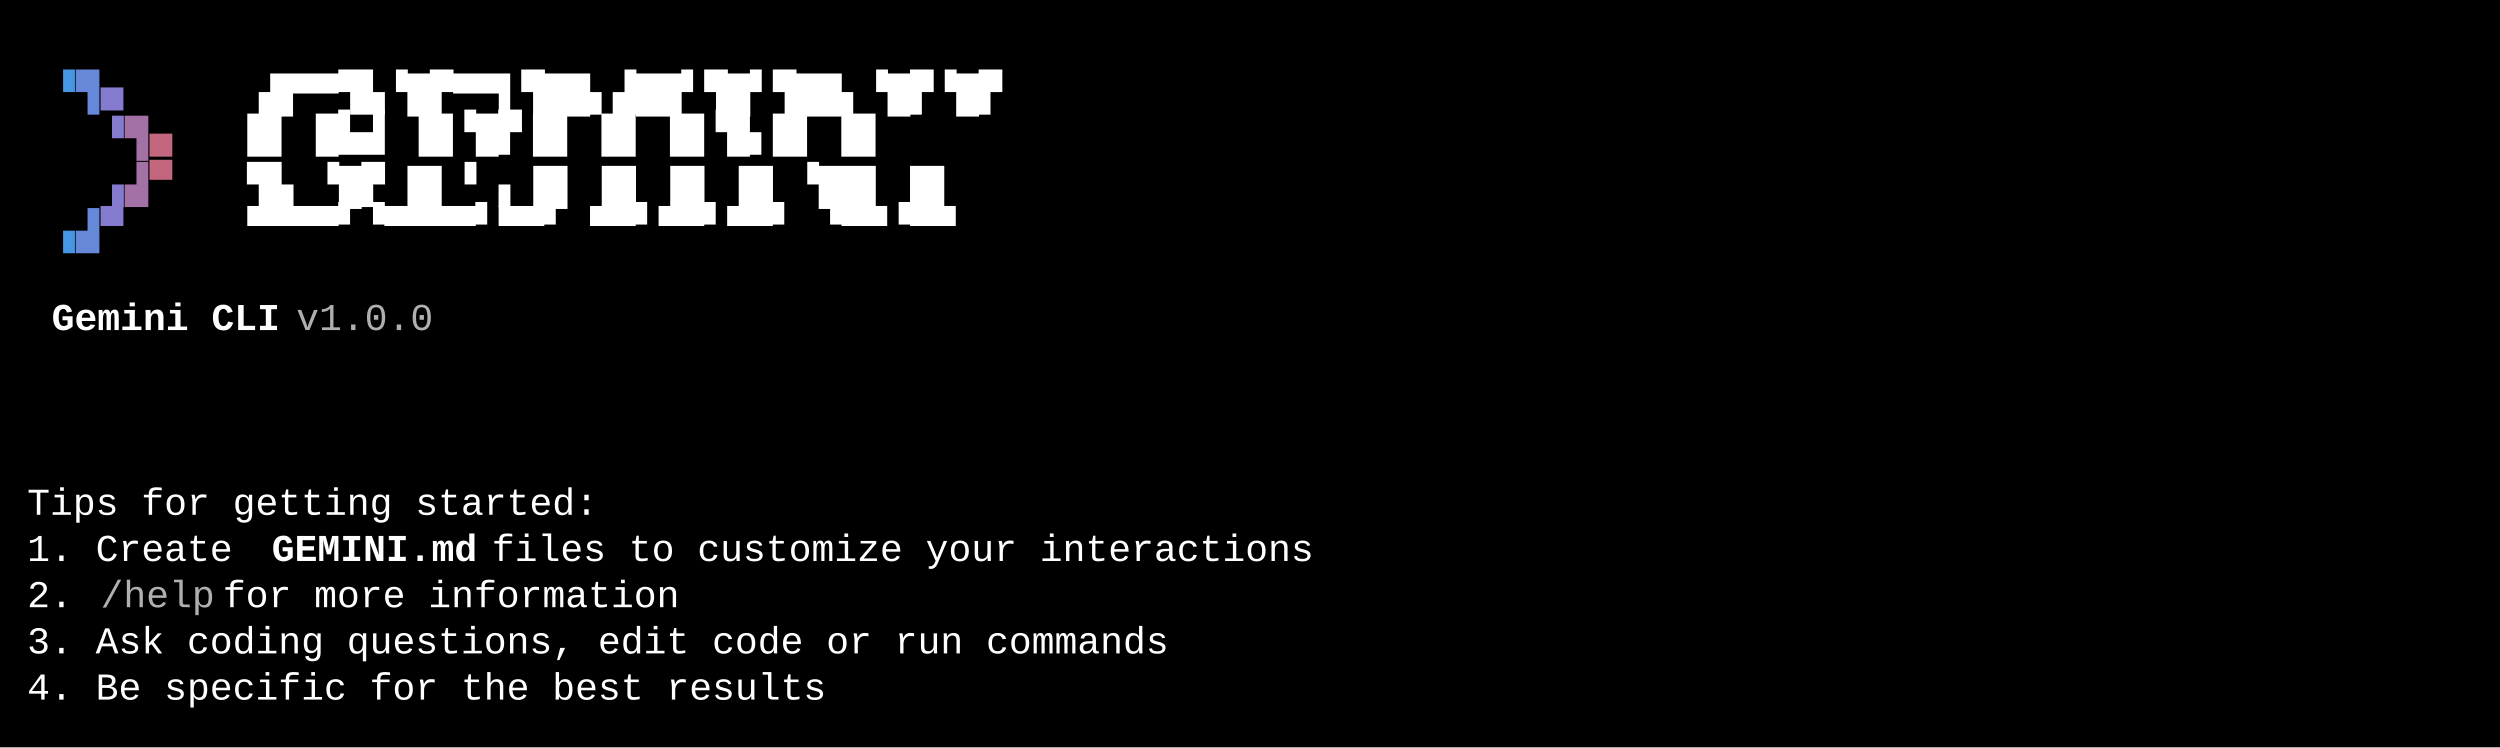
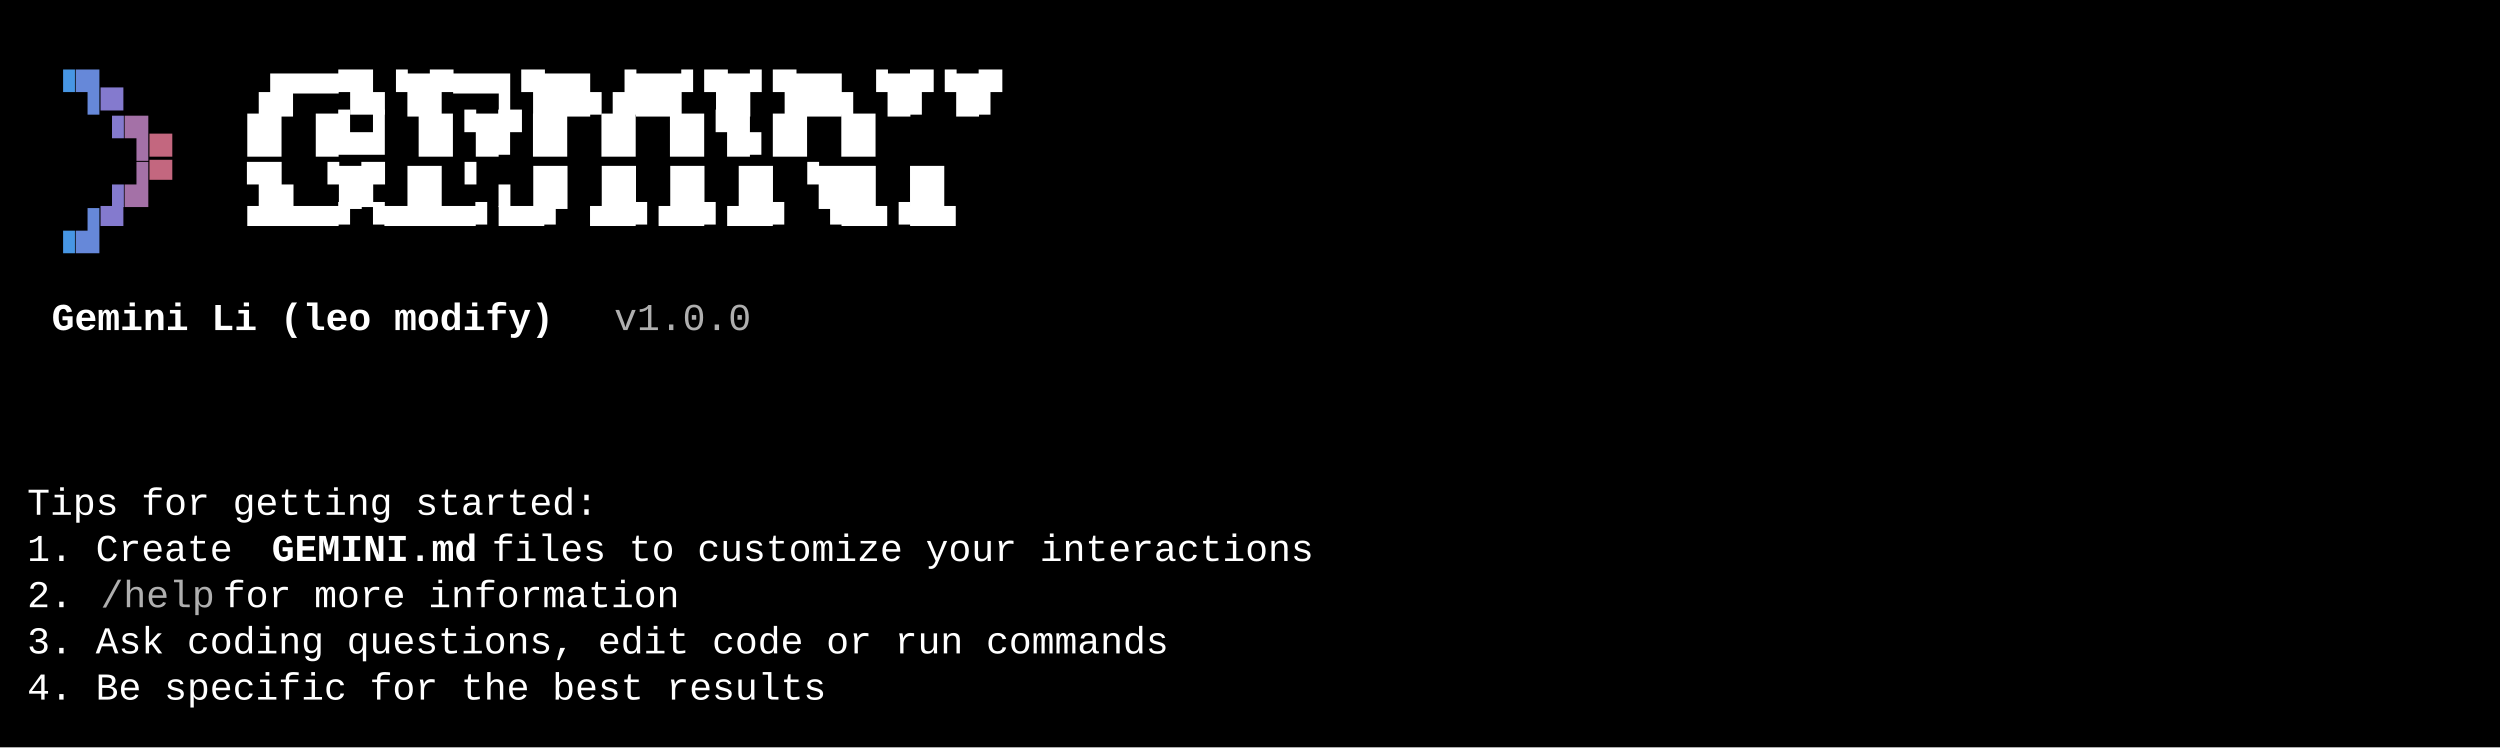
<svg xmlns="http://www.w3.org/2000/svg" width="920" height="275" viewBox="0 0 920 275">
  <style>
    text { font-family: Consolas, "Courier New", monospace; font-size: 14px; dominant-baseline: text-before-edge; white-space: pre; }
  </style>
  <rect width="920" height="275" fill="#000000" />
  <g transform="translate(10, 10)">
    <text x="9" y="19" fill="#4796e4" textLength="9" lengthAdjust="spacingAndGlyphs">▝</text>
    <text x="18" y="19" fill="#6688d9" textLength="9" lengthAdjust="spacingAndGlyphs">▜</text>
    <text x="27" y="19" fill="#847ace" textLength="9" lengthAdjust="spacingAndGlyphs">▄</text>
    <text x="81" y="19" fill="#ffffff" textLength="297" lengthAdjust="spacingAndGlyphs">▗█▀▀▜▙▝█▛▀▀▌▜██▖▟██▘▜█▘▜██▖▝█▛▝█▛</text>
    <text x="27" y="36" fill="#847ace" textLength="9" lengthAdjust="spacingAndGlyphs">▝</text>
    <text x="36" y="36" fill="#a471a7" textLength="9" lengthAdjust="spacingAndGlyphs">▜</text>
    <text x="45" y="36" fill="#c3677f" textLength="9" lengthAdjust="spacingAndGlyphs">▄</text>
    <text x="81" y="36" fill="#ffffff" textLength="297" lengthAdjust="spacingAndGlyphs">█▌     █▙▟  ▐█▝█▛▐█ ▐█ ▐█▝█▖█▌ █▌</text>
    <text x="27" y="53" fill="#847ace" textLength="9" lengthAdjust="spacingAndGlyphs">▗</text>
    <text x="36" y="53" fill="#a471a7" textLength="9" lengthAdjust="spacingAndGlyphs">▟</text>
    <text x="45" y="53" fill="#c3677f" textLength="9" lengthAdjust="spacingAndGlyphs">▀</text>
    <text x="81" y="53" fill="#ffffff" textLength="297" lengthAdjust="spacingAndGlyphs">▜▙ ▝█▛ █▌▝ ▖▐█   ▐█ ▐█ ▐█ ▝██▌ █▌</text>
    <text x="9" y="70" fill="#4796e4" textLength="9" lengthAdjust="spacingAndGlyphs">▗</text>
    <text x="18" y="70" fill="#6688d9" textLength="9" lengthAdjust="spacingAndGlyphs">▟</text>
    <text x="27" y="70" fill="#847ace" textLength="9" lengthAdjust="spacingAndGlyphs">▀</text>
    <text x="81" y="70" fill="#ffffff" textLength="297" lengthAdjust="spacingAndGlyphs"> ▀▀▀▀▘▝▀▀▀▀▘▀▀▘  ▀▀▘▀▀▘▀▀▘ ▝▀▀▝▀▀</text>
-     <text x="9" y="104" fill="#ffffff" textLength="90" lengthAdjust="spacingAndGlyphs" font-weight="bold">Gemini CLI</text>
-     <text x="99" y="104" fill="#afafaf" textLength="63" lengthAdjust="spacingAndGlyphs"> v1.0.0</text>
+     <text x="9" y="104" fill="#ffffff" textLength="207" lengthAdjust="spacingAndGlyphs" font-weight="bold">Gemini  Li (leo modify)</text>
+     <text x="216" y="104" fill="#afafaf" textLength="63" lengthAdjust="spacingAndGlyphs"> v1.0.0</text>
    <text x="0" y="172" fill="#ffffff" textLength="225" lengthAdjust="spacingAndGlyphs">Tips for getting started:</text>
    <text x="0" y="189" fill="#ffffff" textLength="90" lengthAdjust="spacingAndGlyphs">1. Create </text>
    <text x="90" y="189" fill="#ffffff" textLength="81" lengthAdjust="spacingAndGlyphs" font-weight="bold">GEMINI.md</text>
    <text x="171" y="189" fill="#ffffff" textLength="333" lengthAdjust="spacingAndGlyphs"> files to customize your interactions</text>
    <text x="0" y="206" fill="#ffffff" textLength="27" lengthAdjust="spacingAndGlyphs">2. </text>
    <text x="27" y="206" fill="#afafaf" textLength="45" lengthAdjust="spacingAndGlyphs">/help</text>
    <text x="72" y="206" fill="#ffffff" textLength="189" lengthAdjust="spacingAndGlyphs"> for more information</text>
    <text x="0" y="223" fill="#ffffff" textLength="450" lengthAdjust="spacingAndGlyphs">3. Ask coding questions, edit code or run commands</text>
    <text x="0" y="240" fill="#ffffff" textLength="315" lengthAdjust="spacingAndGlyphs">4. Be specific for the best results</text>
  </g>
</svg>
